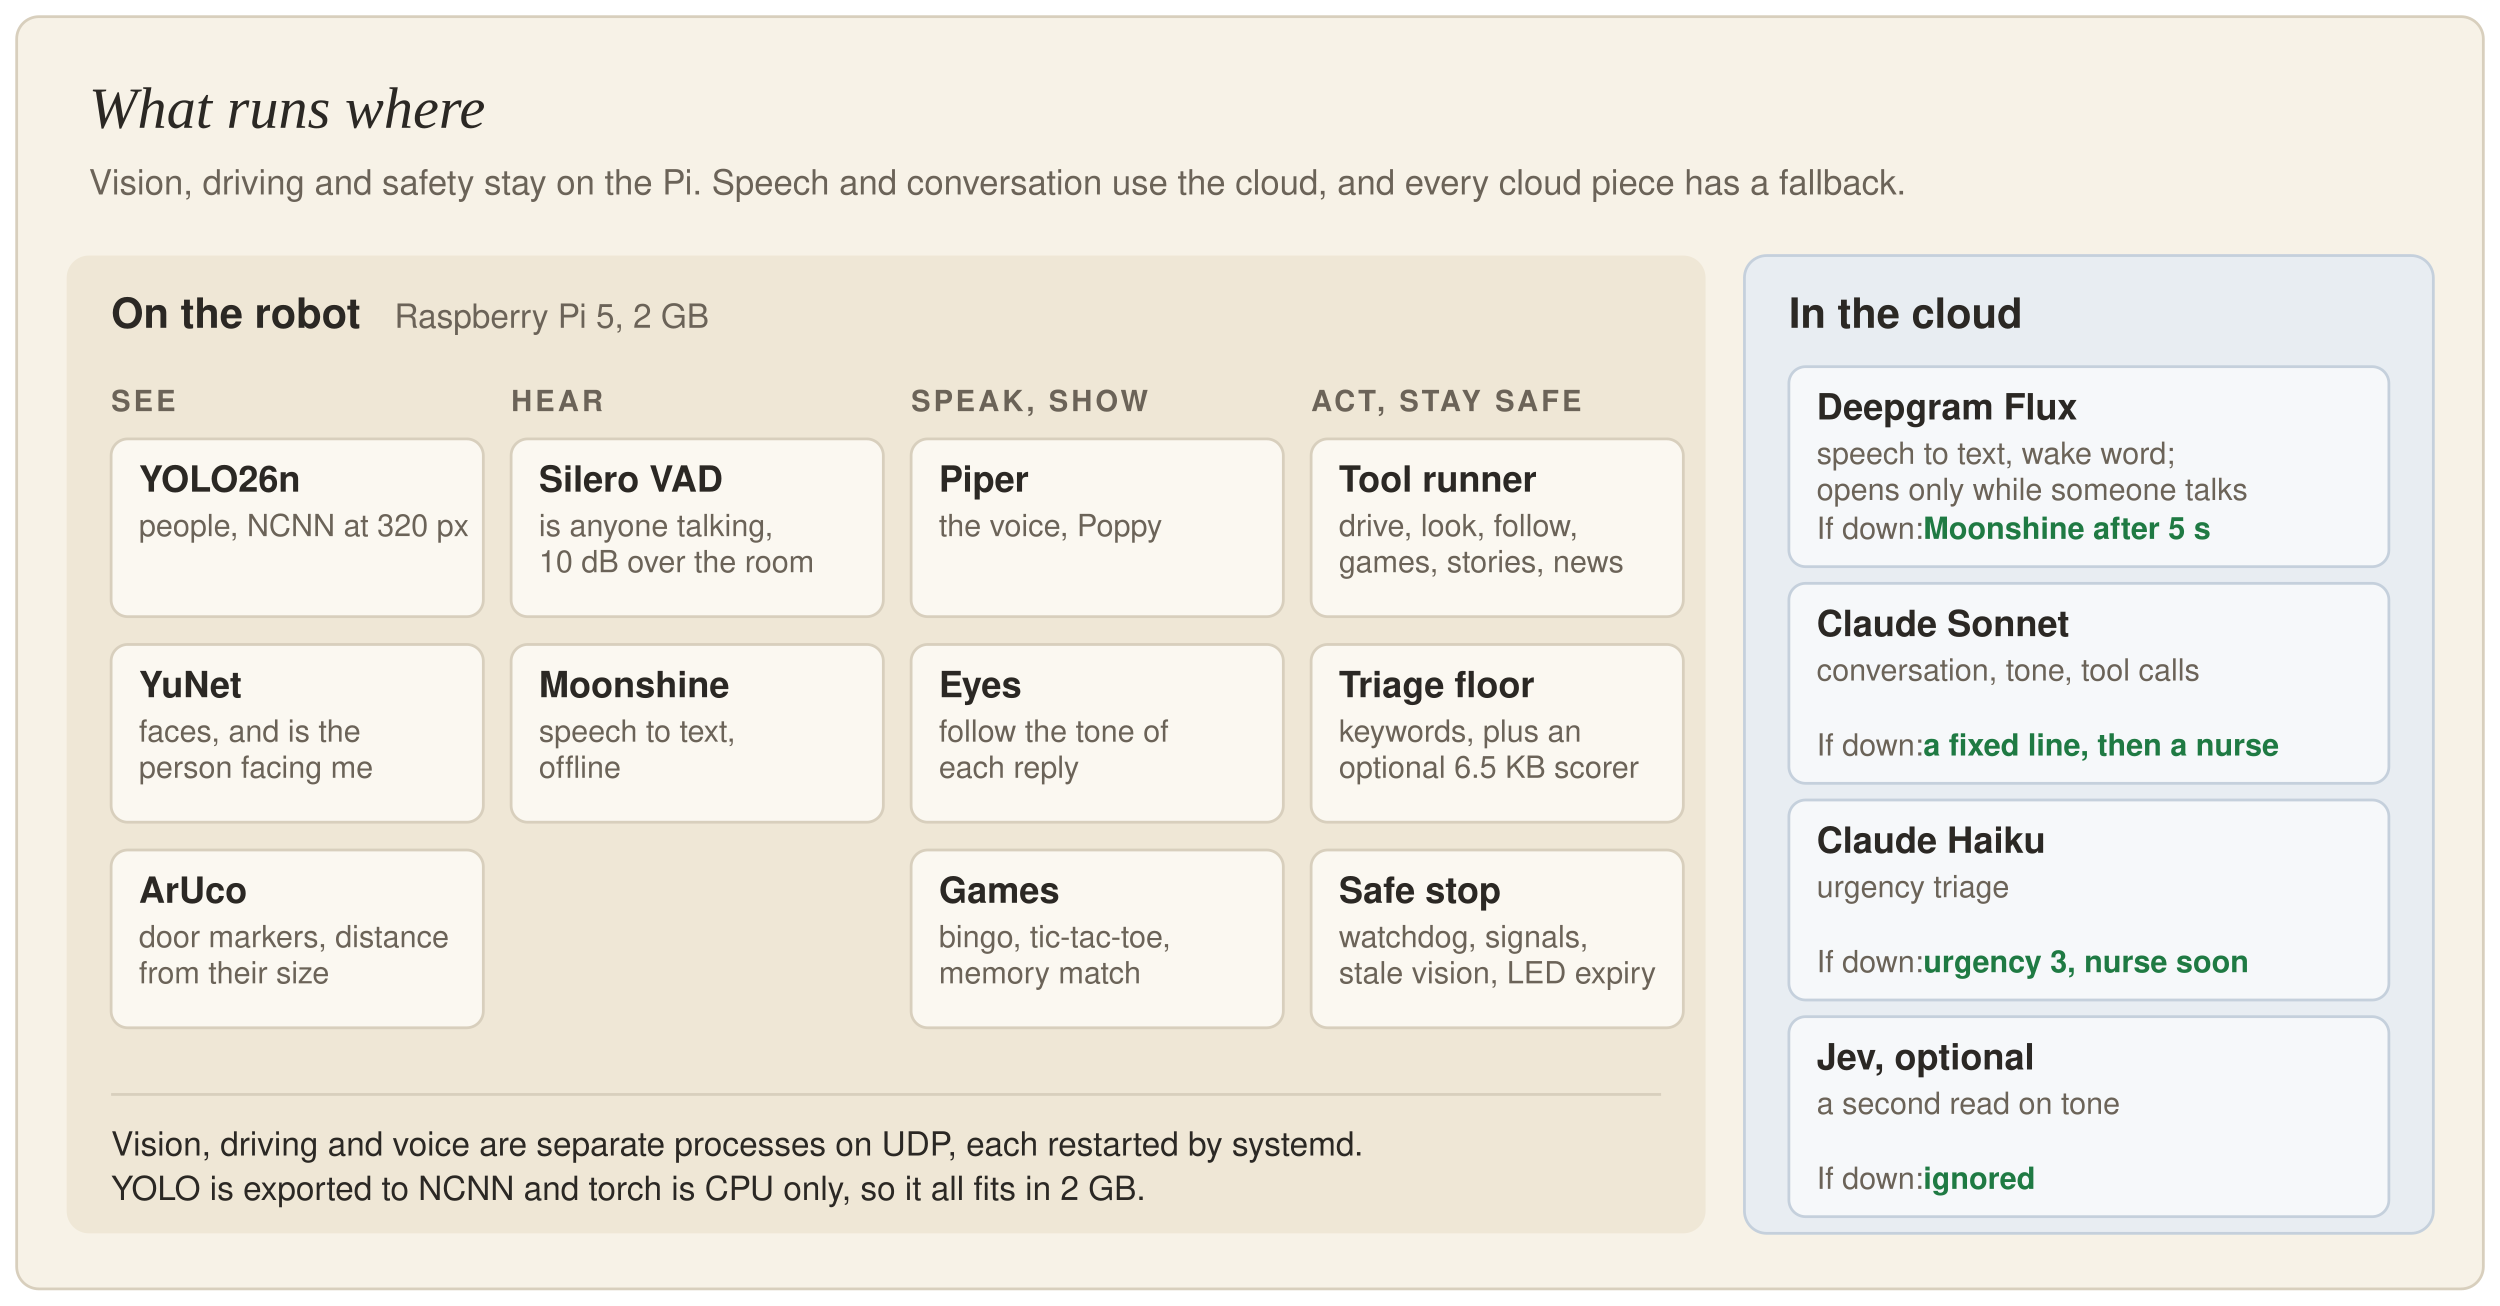
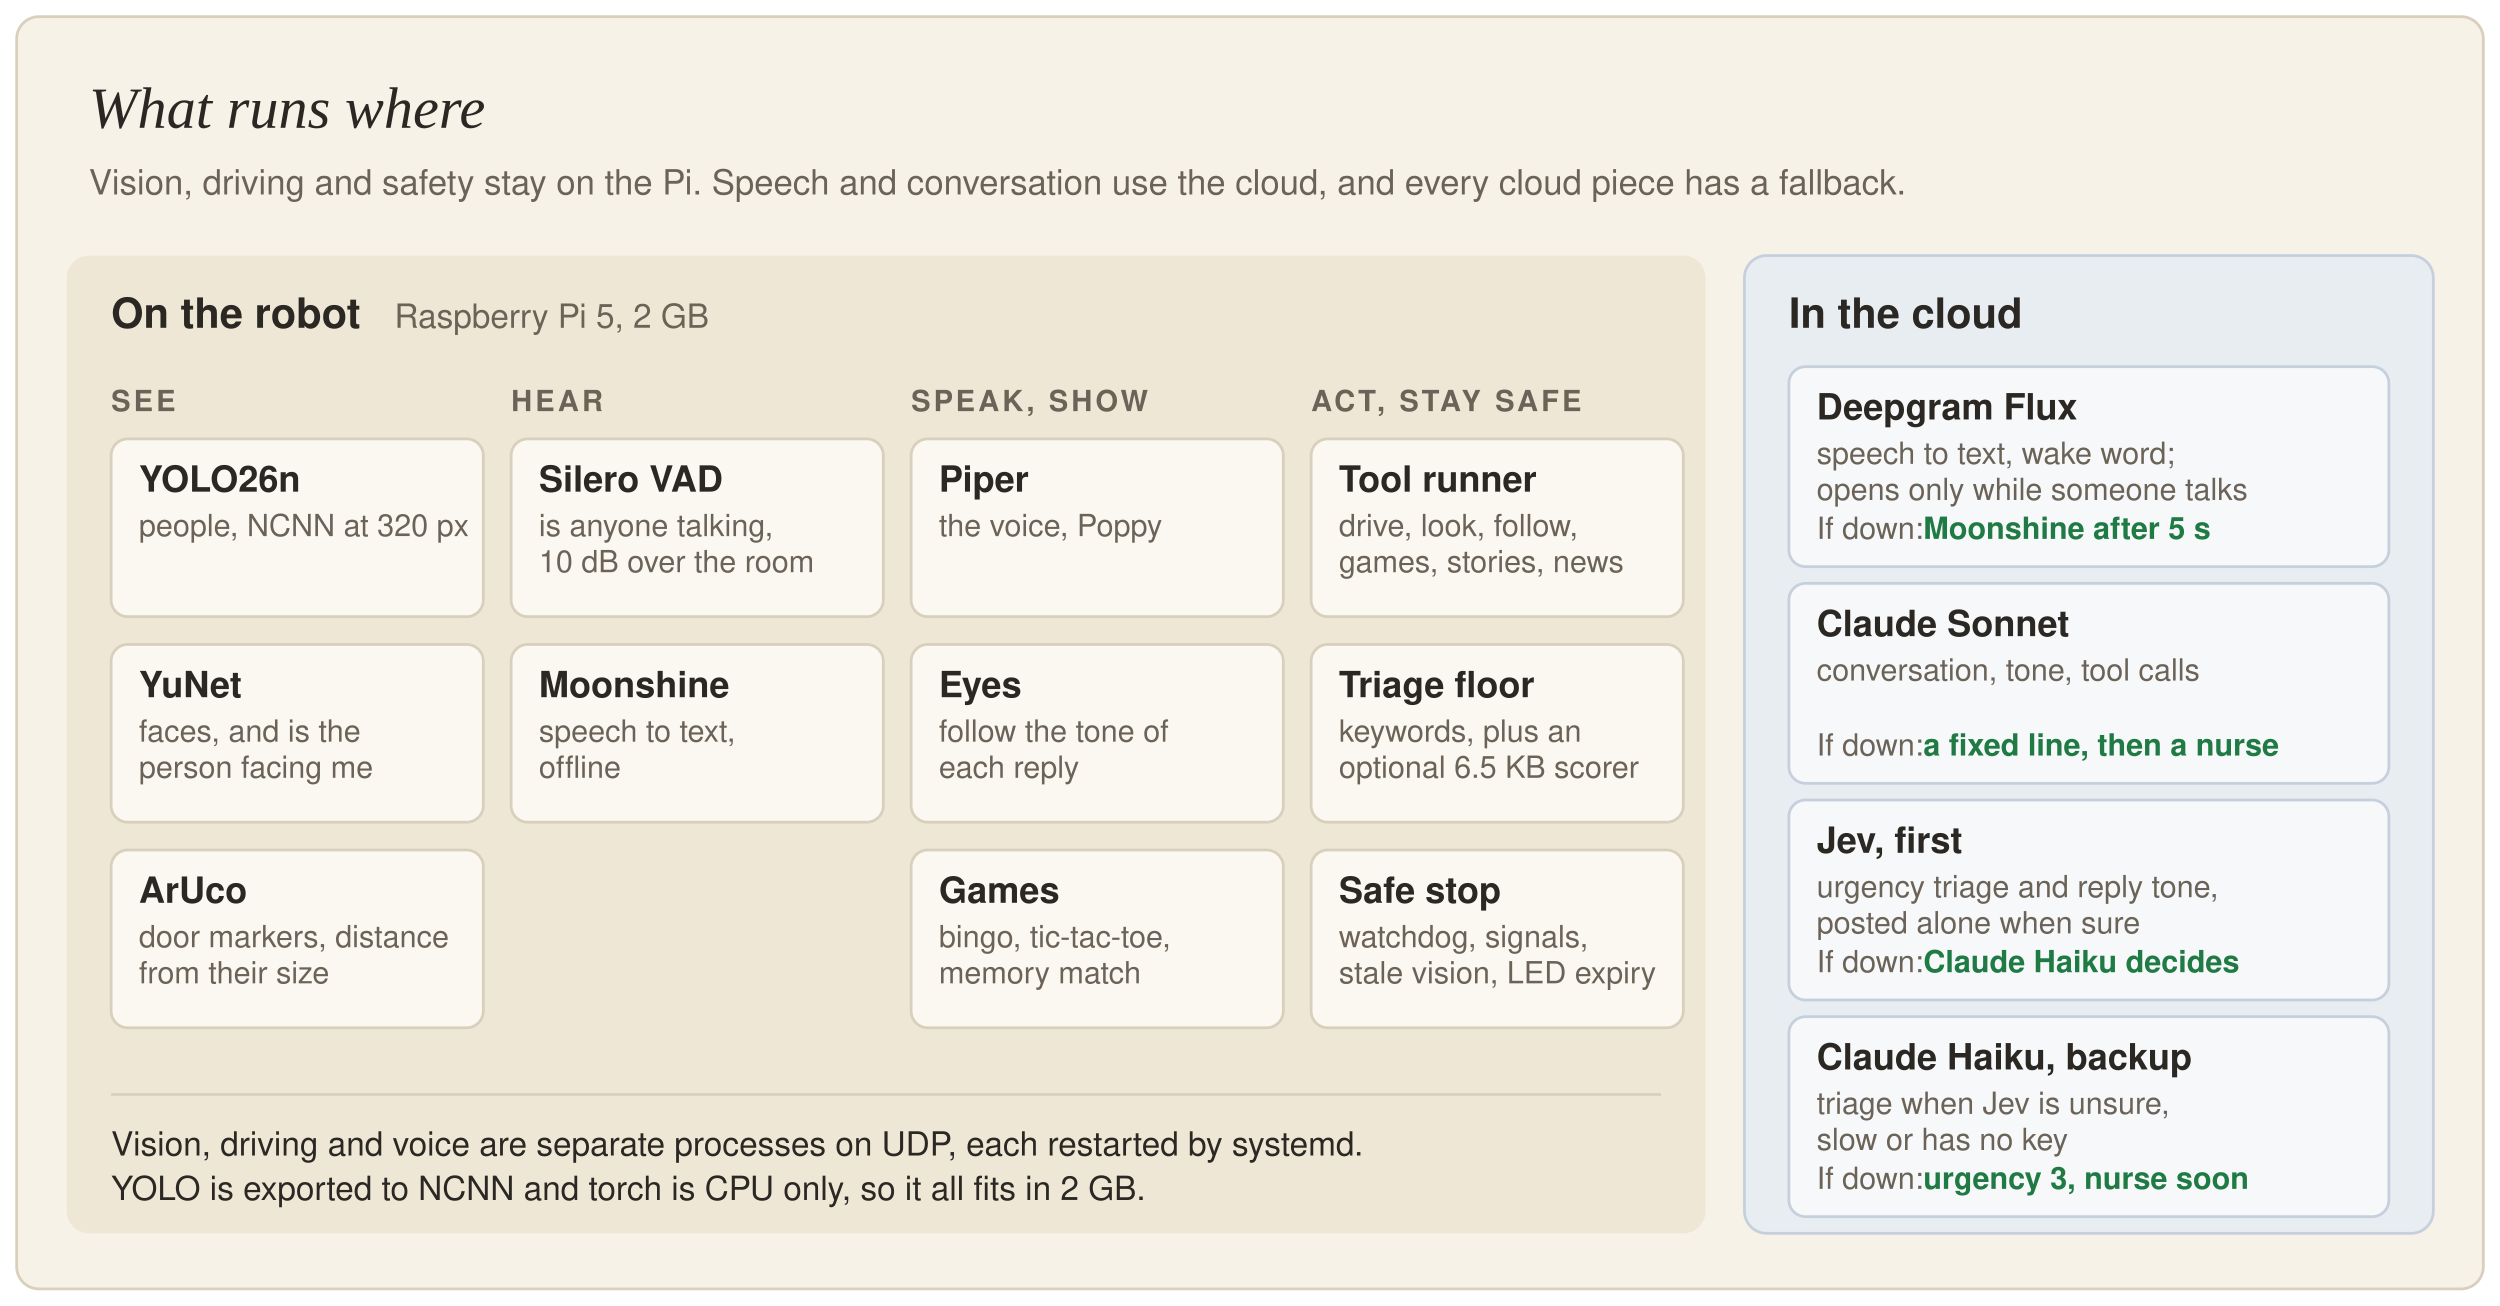
<svg xmlns="http://www.w3.org/2000/svg" viewBox="0 0 900 470" width="900" height="470" role="img">
  <rect x="6" y="6" width="888" height="458" rx="8" fill="#f7f2e7" stroke="#d8cfbd" />
  <text x="32.0" y="46.0" font-family="Georgia, 'Times New Roman', serif" font-size="21" fill="#2b2824" text-anchor="start" font-weight="400" font-style="italic">What runs where</text>
  <text x="32.0" y="70.0" font-family="'Helvetica Neue', Helvetica, 'Segoe UI', sans-serif" font-size="12.5" fill="#6b6358" text-anchor="start" font-weight="400" font-style="normal">Vision, driving and safety stay on the Pi. Speech and conversation use the cloud, and every cloud piece has a fallback.</text>
  <rect x="24" y="92" width="590" height="352" rx="8" fill="#efe7d6" />
  <text x="40.0" y="118.0" font-family="'Helvetica Neue', Helvetica, 'Segoe UI', sans-serif" font-size="15" fill="#2b2824" text-anchor="start" font-weight="700" font-style="normal">On the robot</text>
  <text x="142.0" y="118.0" font-family="'Helvetica Neue', Helvetica, 'Segoe UI', sans-serif" font-size="12" fill="#6b6358" text-anchor="start" font-weight="400" font-style="normal">Raspberry Pi 5, 2 GB</text>
  <text x="40.0" y="148.0" font-family="'Helvetica Neue', Helvetica, 'Segoe UI', sans-serif" font-size="10.5" fill="#6b6358" text-anchor="start" font-weight="700" font-style="normal" letter-spacing="1.1">SEE</text>
  <rect x="40" y="158" width="134" height="64" rx="6" fill="#fbf8f1" stroke="#d8cfbd" />
  <text x="50.0" y="177.0" font-family="'Helvetica Neue', Helvetica, 'Segoe UI', sans-serif" font-size="13" fill="#2b2824" text-anchor="start" font-weight="700" font-style="normal">YOLO26n</text>
  <text x="50.0" y="193.0" font-family="'Helvetica Neue', Helvetica, 'Segoe UI', sans-serif" font-size="11" fill="#6b6358" text-anchor="start" font-weight="400" font-style="normal">people, NCNN at 320 px</text>
  <rect x="40" y="232" width="134" height="64" rx="6" fill="#fbf8f1" stroke="#d8cfbd" />
  <text x="50.0" y="251.0" font-family="'Helvetica Neue', Helvetica, 'Segoe UI', sans-serif" font-size="13" fill="#2b2824" text-anchor="start" font-weight="700" font-style="normal">YuNet</text>
  <text x="50.0" y="267.0" font-family="'Helvetica Neue', Helvetica, 'Segoe UI', sans-serif" font-size="11" fill="#6b6358" text-anchor="start" font-weight="400" font-style="normal">faces, and is the</text>
  <text x="50.0" y="280.0" font-family="'Helvetica Neue', Helvetica, 'Segoe UI', sans-serif" font-size="11" fill="#6b6358" text-anchor="start" font-weight="400" font-style="normal">person facing me</text>
  <rect x="40" y="306" width="134" height="64" rx="6" fill="#fbf8f1" stroke="#d8cfbd" />
  <text x="50.0" y="325.0" font-family="'Helvetica Neue', Helvetica, 'Segoe UI', sans-serif" font-size="13" fill="#2b2824" text-anchor="start" font-weight="700" font-style="normal">ArUco</text>
  <text x="50.0" y="341.0" font-family="'Helvetica Neue', Helvetica, 'Segoe UI', sans-serif" font-size="11" fill="#6b6358" text-anchor="start" font-weight="400" font-style="normal">door markers, distance</text>
  <text x="50.0" y="354.0" font-family="'Helvetica Neue', Helvetica, 'Segoe UI', sans-serif" font-size="11" fill="#6b6358" text-anchor="start" font-weight="400" font-style="normal">from their size</text>
  <text x="184.0" y="148.0" font-family="'Helvetica Neue', Helvetica, 'Segoe UI', sans-serif" font-size="10.5" fill="#6b6358" text-anchor="start" font-weight="700" font-style="normal" letter-spacing="1.1">HEAR</text>
  <rect x="184" y="158" width="134" height="64" rx="6" fill="#fbf8f1" stroke="#d8cfbd" />
  <text x="194.0" y="177.0" font-family="'Helvetica Neue', Helvetica, 'Segoe UI', sans-serif" font-size="13" fill="#2b2824" text-anchor="start" font-weight="700" font-style="normal">Silero VAD</text>
  <text x="194.0" y="193.0" font-family="'Helvetica Neue', Helvetica, 'Segoe UI', sans-serif" font-size="11" fill="#6b6358" text-anchor="start" font-weight="400" font-style="normal">is anyone talking,</text>
  <text x="194.0" y="206.0" font-family="'Helvetica Neue', Helvetica, 'Segoe UI', sans-serif" font-size="11" fill="#6b6358" text-anchor="start" font-weight="400" font-style="normal">10 dB over the room</text>
  <rect x="184" y="232" width="134" height="64" rx="6" fill="#fbf8f1" stroke="#d8cfbd" />
  <text x="194.0" y="251.0" font-family="'Helvetica Neue', Helvetica, 'Segoe UI', sans-serif" font-size="13" fill="#2b2824" text-anchor="start" font-weight="700" font-style="normal">Moonshine</text>
  <text x="194.0" y="267.0" font-family="'Helvetica Neue', Helvetica, 'Segoe UI', sans-serif" font-size="11" fill="#6b6358" text-anchor="start" font-weight="400" font-style="normal">speech to text,</text>
  <text x="194.0" y="280.0" font-family="'Helvetica Neue', Helvetica, 'Segoe UI', sans-serif" font-size="11" fill="#6b6358" text-anchor="start" font-weight="400" font-style="normal">offline</text>
  <text x="328.0" y="148.0" font-family="'Helvetica Neue', Helvetica, 'Segoe UI', sans-serif" font-size="10.5" fill="#6b6358" text-anchor="start" font-weight="700" font-style="normal" letter-spacing="1.1">SPEAK, SHOW</text>
  <rect x="328" y="158" width="134" height="64" rx="6" fill="#fbf8f1" stroke="#d8cfbd" />
  <text x="338.0" y="177.0" font-family="'Helvetica Neue', Helvetica, 'Segoe UI', sans-serif" font-size="13" fill="#2b2824" text-anchor="start" font-weight="700" font-style="normal">Piper</text>
  <text x="338.0" y="193.0" font-family="'Helvetica Neue', Helvetica, 'Segoe UI', sans-serif" font-size="11" fill="#6b6358" text-anchor="start" font-weight="400" font-style="normal">the voice, Poppy</text>
  <rect x="328" y="232" width="134" height="64" rx="6" fill="#fbf8f1" stroke="#d8cfbd" />
  <text x="338.0" y="251.0" font-family="'Helvetica Neue', Helvetica, 'Segoe UI', sans-serif" font-size="13" fill="#2b2824" text-anchor="start" font-weight="700" font-style="normal">Eyes</text>
  <text x="338.0" y="267.0" font-family="'Helvetica Neue', Helvetica, 'Segoe UI', sans-serif" font-size="11" fill="#6b6358" text-anchor="start" font-weight="400" font-style="normal">follow the tone of</text>
  <text x="338.0" y="280.0" font-family="'Helvetica Neue', Helvetica, 'Segoe UI', sans-serif" font-size="11" fill="#6b6358" text-anchor="start" font-weight="400" font-style="normal">each reply</text>
  <rect x="328" y="306" width="134" height="64" rx="6" fill="#fbf8f1" stroke="#d8cfbd" />
  <text x="338.0" y="325.0" font-family="'Helvetica Neue', Helvetica, 'Segoe UI', sans-serif" font-size="13" fill="#2b2824" text-anchor="start" font-weight="700" font-style="normal">Games</text>
  <text x="338.0" y="341.0" font-family="'Helvetica Neue', Helvetica, 'Segoe UI', sans-serif" font-size="11" fill="#6b6358" text-anchor="start" font-weight="400" font-style="normal">bingo, tic-tac-toe,</text>
  <text x="338.0" y="354.0" font-family="'Helvetica Neue', Helvetica, 'Segoe UI', sans-serif" font-size="11" fill="#6b6358" text-anchor="start" font-weight="400" font-style="normal">memory match</text>
  <text x="472.0" y="148.0" font-family="'Helvetica Neue', Helvetica, 'Segoe UI', sans-serif" font-size="10.5" fill="#6b6358" text-anchor="start" font-weight="700" font-style="normal" letter-spacing="1.1">ACT, STAY SAFE</text>
  <rect x="472" y="158" width="134" height="64" rx="6" fill="#fbf8f1" stroke="#d8cfbd" />
  <text x="482.0" y="177.0" font-family="'Helvetica Neue', Helvetica, 'Segoe UI', sans-serif" font-size="13" fill="#2b2824" text-anchor="start" font-weight="700" font-style="normal">Tool runner</text>
  <text x="482.0" y="193.0" font-family="'Helvetica Neue', Helvetica, 'Segoe UI', sans-serif" font-size="11" fill="#6b6358" text-anchor="start" font-weight="400" font-style="normal">drive, look, follow,</text>
  <text x="482.0" y="206.0" font-family="'Helvetica Neue', Helvetica, 'Segoe UI', sans-serif" font-size="11" fill="#6b6358" text-anchor="start" font-weight="400" font-style="normal">games, stories, news</text>
  <rect x="472" y="232" width="134" height="64" rx="6" fill="#fbf8f1" stroke="#d8cfbd" />
  <text x="482.0" y="251.0" font-family="'Helvetica Neue', Helvetica, 'Segoe UI', sans-serif" font-size="13" fill="#2b2824" text-anchor="start" font-weight="700" font-style="normal">Triage floor</text>
  <text x="482.0" y="267.0" font-family="'Helvetica Neue', Helvetica, 'Segoe UI', sans-serif" font-size="11" fill="#6b6358" text-anchor="start" font-weight="400" font-style="normal">keywords, plus an</text>
  <text x="482.0" y="280.0" font-family="'Helvetica Neue', Helvetica, 'Segoe UI', sans-serif" font-size="11" fill="#6b6358" text-anchor="start" font-weight="400" font-style="normal">optional 6.5 KB scorer</text>
  <rect x="472" y="306" width="134" height="64" rx="6" fill="#fbf8f1" stroke="#d8cfbd" />
  <text x="482.0" y="325.0" font-family="'Helvetica Neue', Helvetica, 'Segoe UI', sans-serif" font-size="13" fill="#2b2824" text-anchor="start" font-weight="700" font-style="normal">Safe stop</text>
  <text x="482.0" y="341.0" font-family="'Helvetica Neue', Helvetica, 'Segoe UI', sans-serif" font-size="11" fill="#6b6358" text-anchor="start" font-weight="400" font-style="normal">watchdog, signals,</text>
  <text x="482.0" y="354.0" font-family="'Helvetica Neue', Helvetica, 'Segoe UI', sans-serif" font-size="11" fill="#6b6358" text-anchor="start" font-weight="400" font-style="normal">stale vision, LED expiry</text>
  <line x1="40" y1="394" x2="598" y2="394" stroke="#d8cfbd" />
  <text x="40.0" y="416.0" font-family="'Helvetica Neue', Helvetica, 'Segoe UI', sans-serif" font-size="12" fill="#2b2824" text-anchor="start" font-weight="400" font-style="normal">Vision, driving and voice are separate processes on UDP, each restarted by systemd.</text>
  <text x="40.0" y="432.0" font-family="'Helvetica Neue', Helvetica, 'Segoe UI', sans-serif" font-size="12" fill="#2b2824" text-anchor="start" font-weight="400" font-style="normal">YOLO is exported to NCNN and torch is CPU only, so it all fits in 2 GB.</text>
  <rect x="628" y="92" width="248" height="352" rx="8" fill="#e8edf2" stroke="#c5d0dc" />
  <text x="644.0" y="118.0" font-family="'Helvetica Neue', Helvetica, 'Segoe UI', sans-serif" font-size="15" fill="#2b2824" text-anchor="start" font-weight="700" font-style="normal">In the cloud</text>
  <rect x="644" y="132" width="216" height="72" rx="6" fill="#f6f8fa" stroke="#c5d0dc" />
  <text x="654.0" y="151.0" font-family="'Helvetica Neue', Helvetica, 'Segoe UI', sans-serif" font-size="13" fill="#2b2824" text-anchor="start" font-weight="700" font-style="normal">Deepgram Flux</text>
  <text x="654.0" y="167.0" font-family="'Helvetica Neue', Helvetica, 'Segoe UI', sans-serif" font-size="11" fill="#6b6358" text-anchor="start" font-weight="400" font-style="normal">speech to text, wake word;</text>
  <text x="654.0" y="180.0" font-family="'Helvetica Neue', Helvetica, 'Segoe UI', sans-serif" font-size="11" fill="#6b6358" text-anchor="start" font-weight="400" font-style="normal">opens only while someone talks</text>
  <text x="654.0" y="194.0" font-family="'Helvetica Neue', Helvetica, 'Segoe UI', sans-serif" font-size="11" fill="#1f7a43" text-anchor="start" font-weight="700" font-style="normal">
    <tspan fill="#6b6358" font-weight="400">If down: </tspan>Moonshine after 5 s</text>
  <rect x="644" y="210" width="216" height="72" rx="6" fill="#f6f8fa" stroke="#c5d0dc" />
  <text x="654.0" y="229.0" font-family="'Helvetica Neue', Helvetica, 'Segoe UI', sans-serif" font-size="13" fill="#2b2824" text-anchor="start" font-weight="700" font-style="normal">Claude Sonnet</text>
  <text x="654.0" y="245.0" font-family="'Helvetica Neue', Helvetica, 'Segoe UI', sans-serif" font-size="11" fill="#6b6358" text-anchor="start" font-weight="400" font-style="normal">conversation, tone, tool calls</text>
  <text x="654.0" y="272.0" font-family="'Helvetica Neue', Helvetica, 'Segoe UI', sans-serif" font-size="11" fill="#1f7a43" text-anchor="start" font-weight="700" font-style="normal">
    <tspan fill="#6b6358" font-weight="400">If down: </tspan>a fixed line, then a nurse</text>
  <rect x="644" y="288" width="216" height="72" rx="6" fill="#f6f8fa" stroke="#c5d0dc" />
-   <text x="654.0" y="307.0" font-family="'Helvetica Neue', Helvetica, 'Segoe UI', sans-serif" font-size="13" fill="#2b2824" text-anchor="start" font-weight="700" font-style="normal">Claude Haiku</text>
-   <text x="654.0" y="323.0" font-family="'Helvetica Neue', Helvetica, 'Segoe UI', sans-serif" font-size="11" fill="#6b6358" text-anchor="start" font-weight="400" font-style="normal">urgency triage</text>
+   <text x="654.0" y="307.0" font-family="'Helvetica Neue', Helvetica, 'Segoe UI', sans-serif" font-size="13" fill="#2b2824" text-anchor="start" font-weight="700" font-style="normal">Jev, first</text>
+   <text x="654.0" y="323.0" font-family="'Helvetica Neue', Helvetica, 'Segoe UI', sans-serif" font-size="11" fill="#6b6358" text-anchor="start" font-weight="400" font-style="normal">urgency triage and reply tone,</text>
+   <text x="654.0" y="336.0" font-family="'Helvetica Neue', Helvetica, 'Segoe UI', sans-serif" font-size="11" fill="#6b6358" text-anchor="start" font-weight="400" font-style="normal">posted alone when sure</text>
  <text x="654.0" y="350.0" font-family="'Helvetica Neue', Helvetica, 'Segoe UI', sans-serif" font-size="11" fill="#1f7a43" text-anchor="start" font-weight="700" font-style="normal">
+     <tspan fill="#6b6358" font-weight="400">If down: </tspan>Claude Haiku decides</text>
+   <rect x="644" y="366" width="216" height="72" rx="6" fill="#f6f8fa" stroke="#c5d0dc" />
+   <text x="654.0" y="385.0" font-family="'Helvetica Neue', Helvetica, 'Segoe UI', sans-serif" font-size="13" fill="#2b2824" text-anchor="start" font-weight="700" font-style="normal">Claude Haiku, backup</text>
+   <text x="654.0" y="401.0" font-family="'Helvetica Neue', Helvetica, 'Segoe UI', sans-serif" font-size="11" fill="#6b6358" text-anchor="start" font-weight="400" font-style="normal">triage when Jev is unsure,</text>
+   <text x="654.0" y="414.0" font-family="'Helvetica Neue', Helvetica, 'Segoe UI', sans-serif" font-size="11" fill="#6b6358" text-anchor="start" font-weight="400" font-style="normal">slow or has no key</text>
+   <text x="654.0" y="428.0" font-family="'Helvetica Neue', Helvetica, 'Segoe UI', sans-serif" font-size="11" fill="#1f7a43" text-anchor="start" font-weight="700" font-style="normal">
    <tspan fill="#6b6358" font-weight="400">If down: </tspan>urgency 3, nurse soon</text>
-   <rect x="644" y="366" width="216" height="72" rx="6" fill="#f6f8fa" stroke="#c5d0dc" />
-   <text x="654.0" y="385.0" font-family="'Helvetica Neue', Helvetica, 'Segoe UI', sans-serif" font-size="13" fill="#2b2824" text-anchor="start" font-weight="700" font-style="normal">Jev, optional</text>
-   <text x="654.0" y="401.0" font-family="'Helvetica Neue', Helvetica, 'Segoe UI', sans-serif" font-size="11" fill="#6b6358" text-anchor="start" font-weight="400" font-style="normal">a second read on tone</text>
-   <text x="654.0" y="428.0" font-family="'Helvetica Neue', Helvetica, 'Segoe UI', sans-serif" font-size="11" fill="#1f7a43" text-anchor="start" font-weight="700" font-style="normal">
-     <tspan fill="#6b6358" font-weight="400">If down: </tspan>ignored</text>
</svg>
